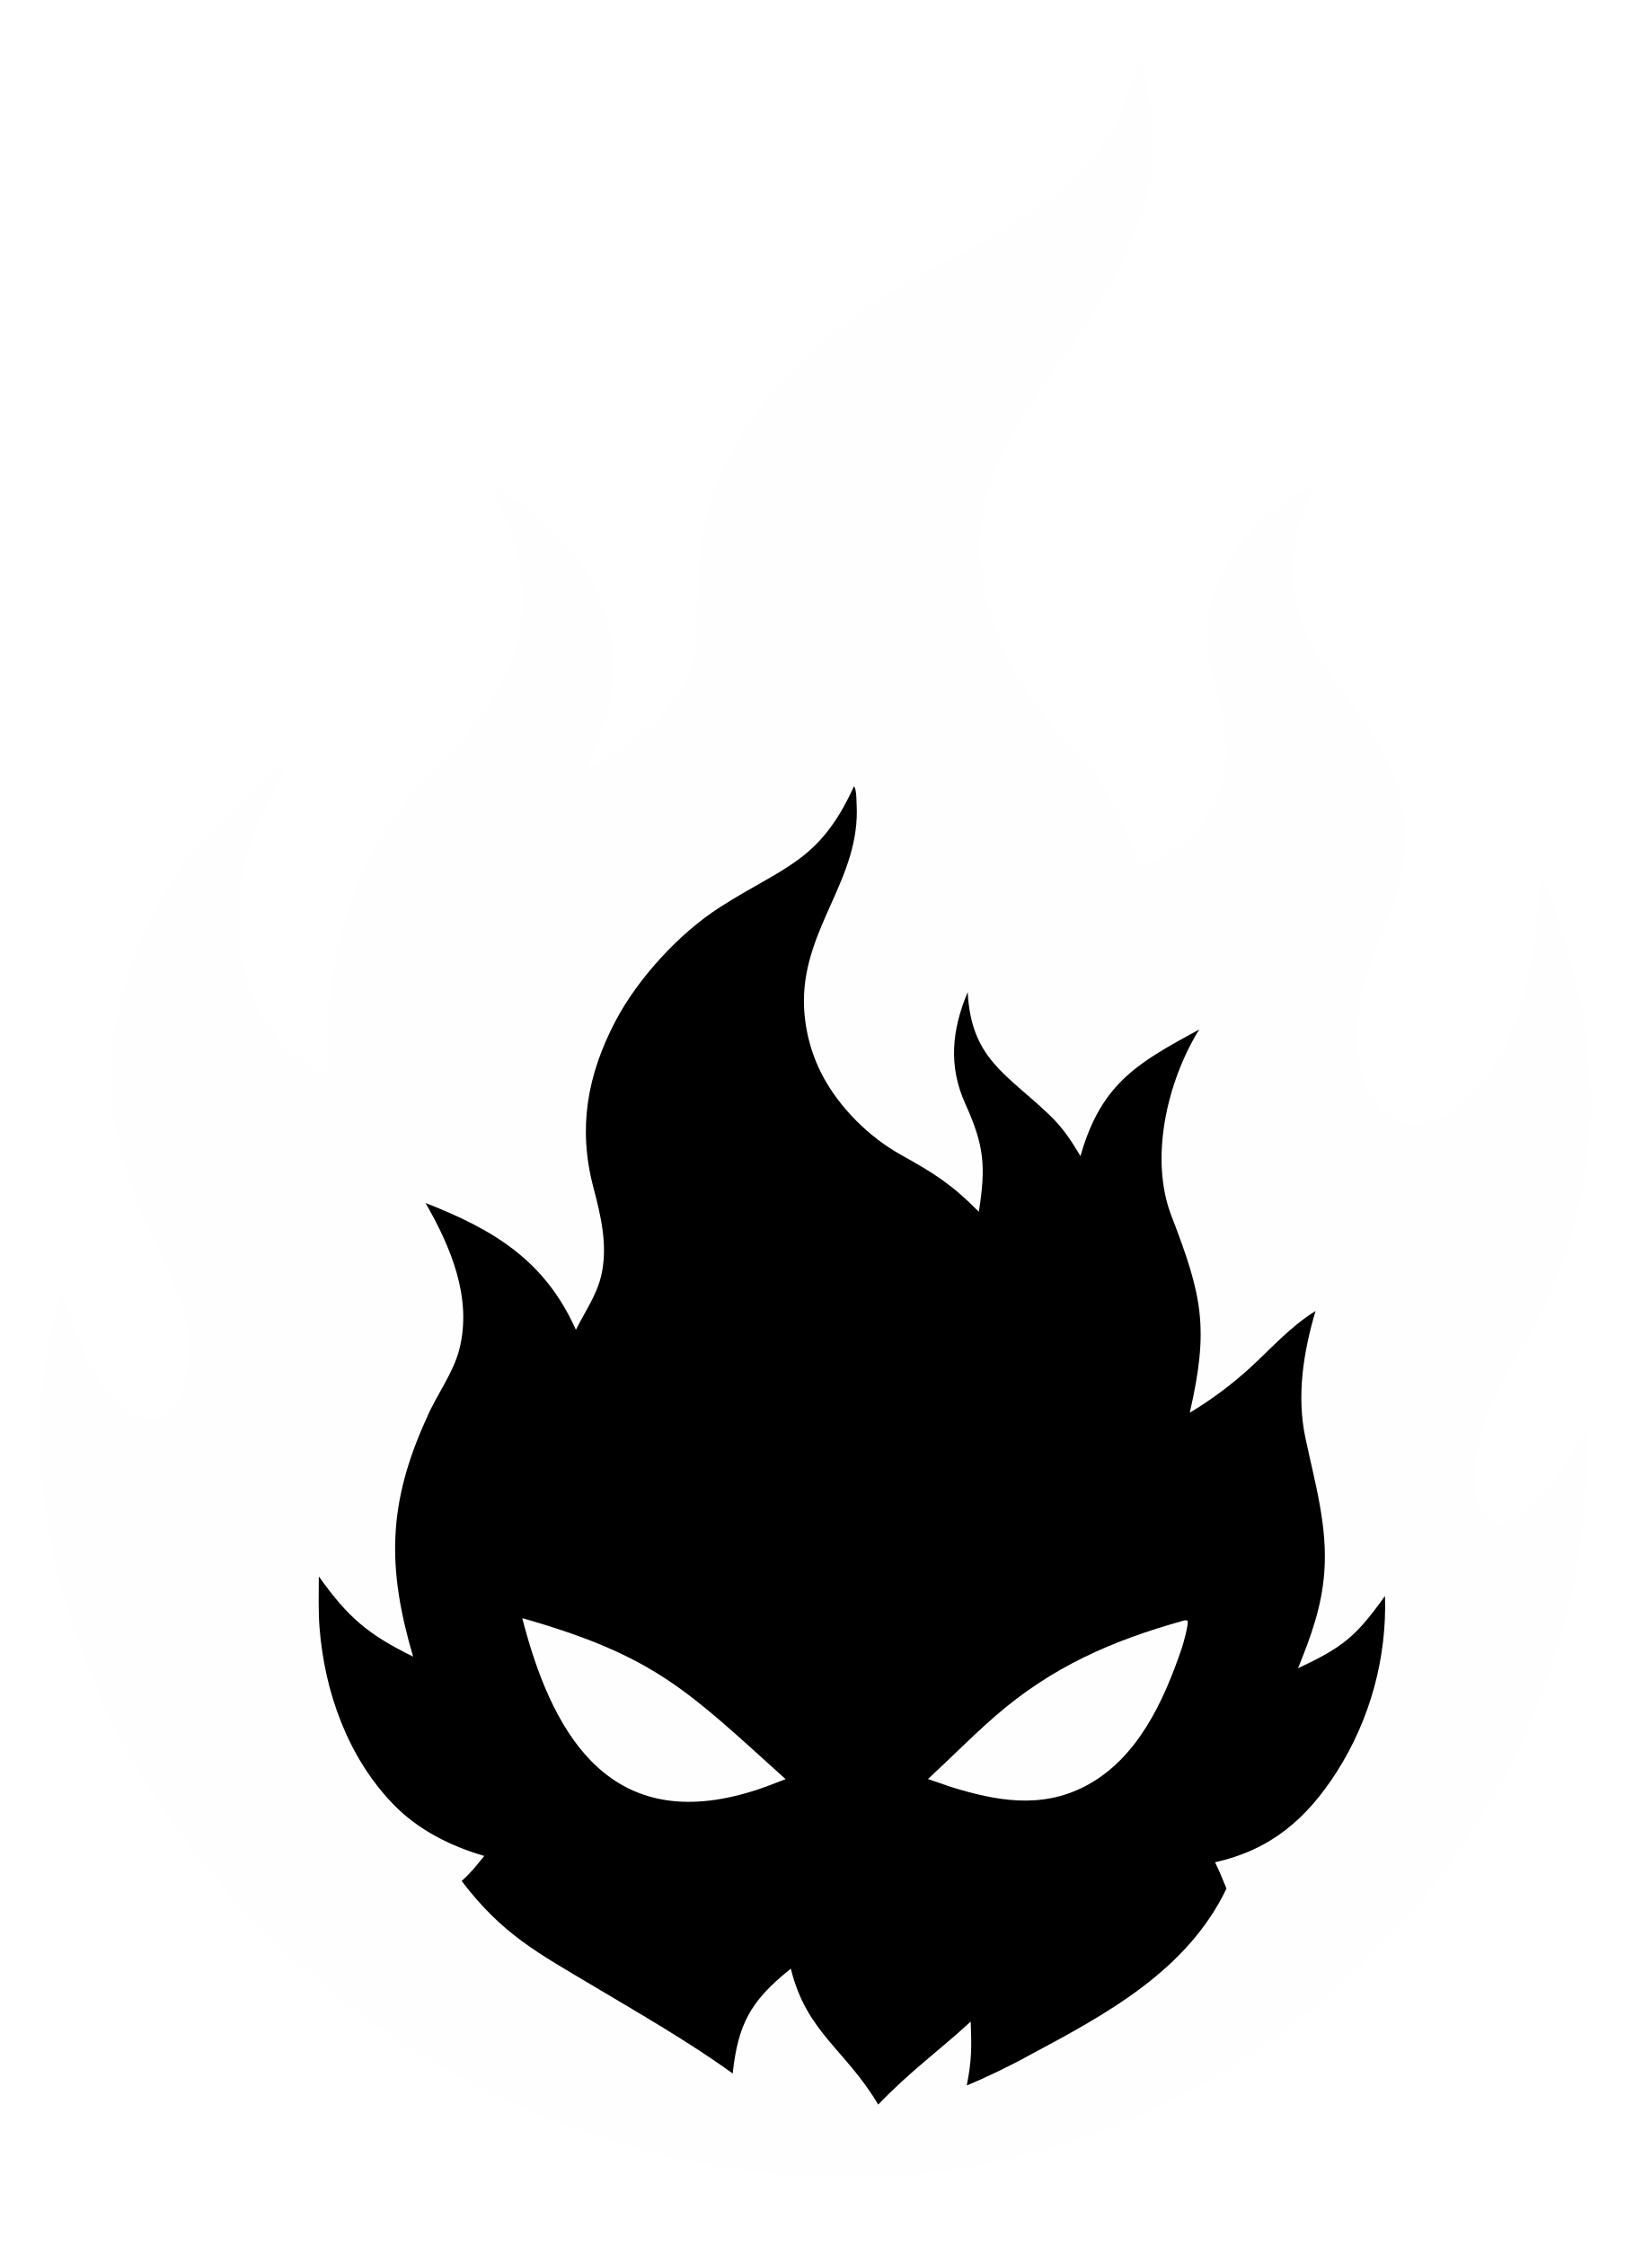
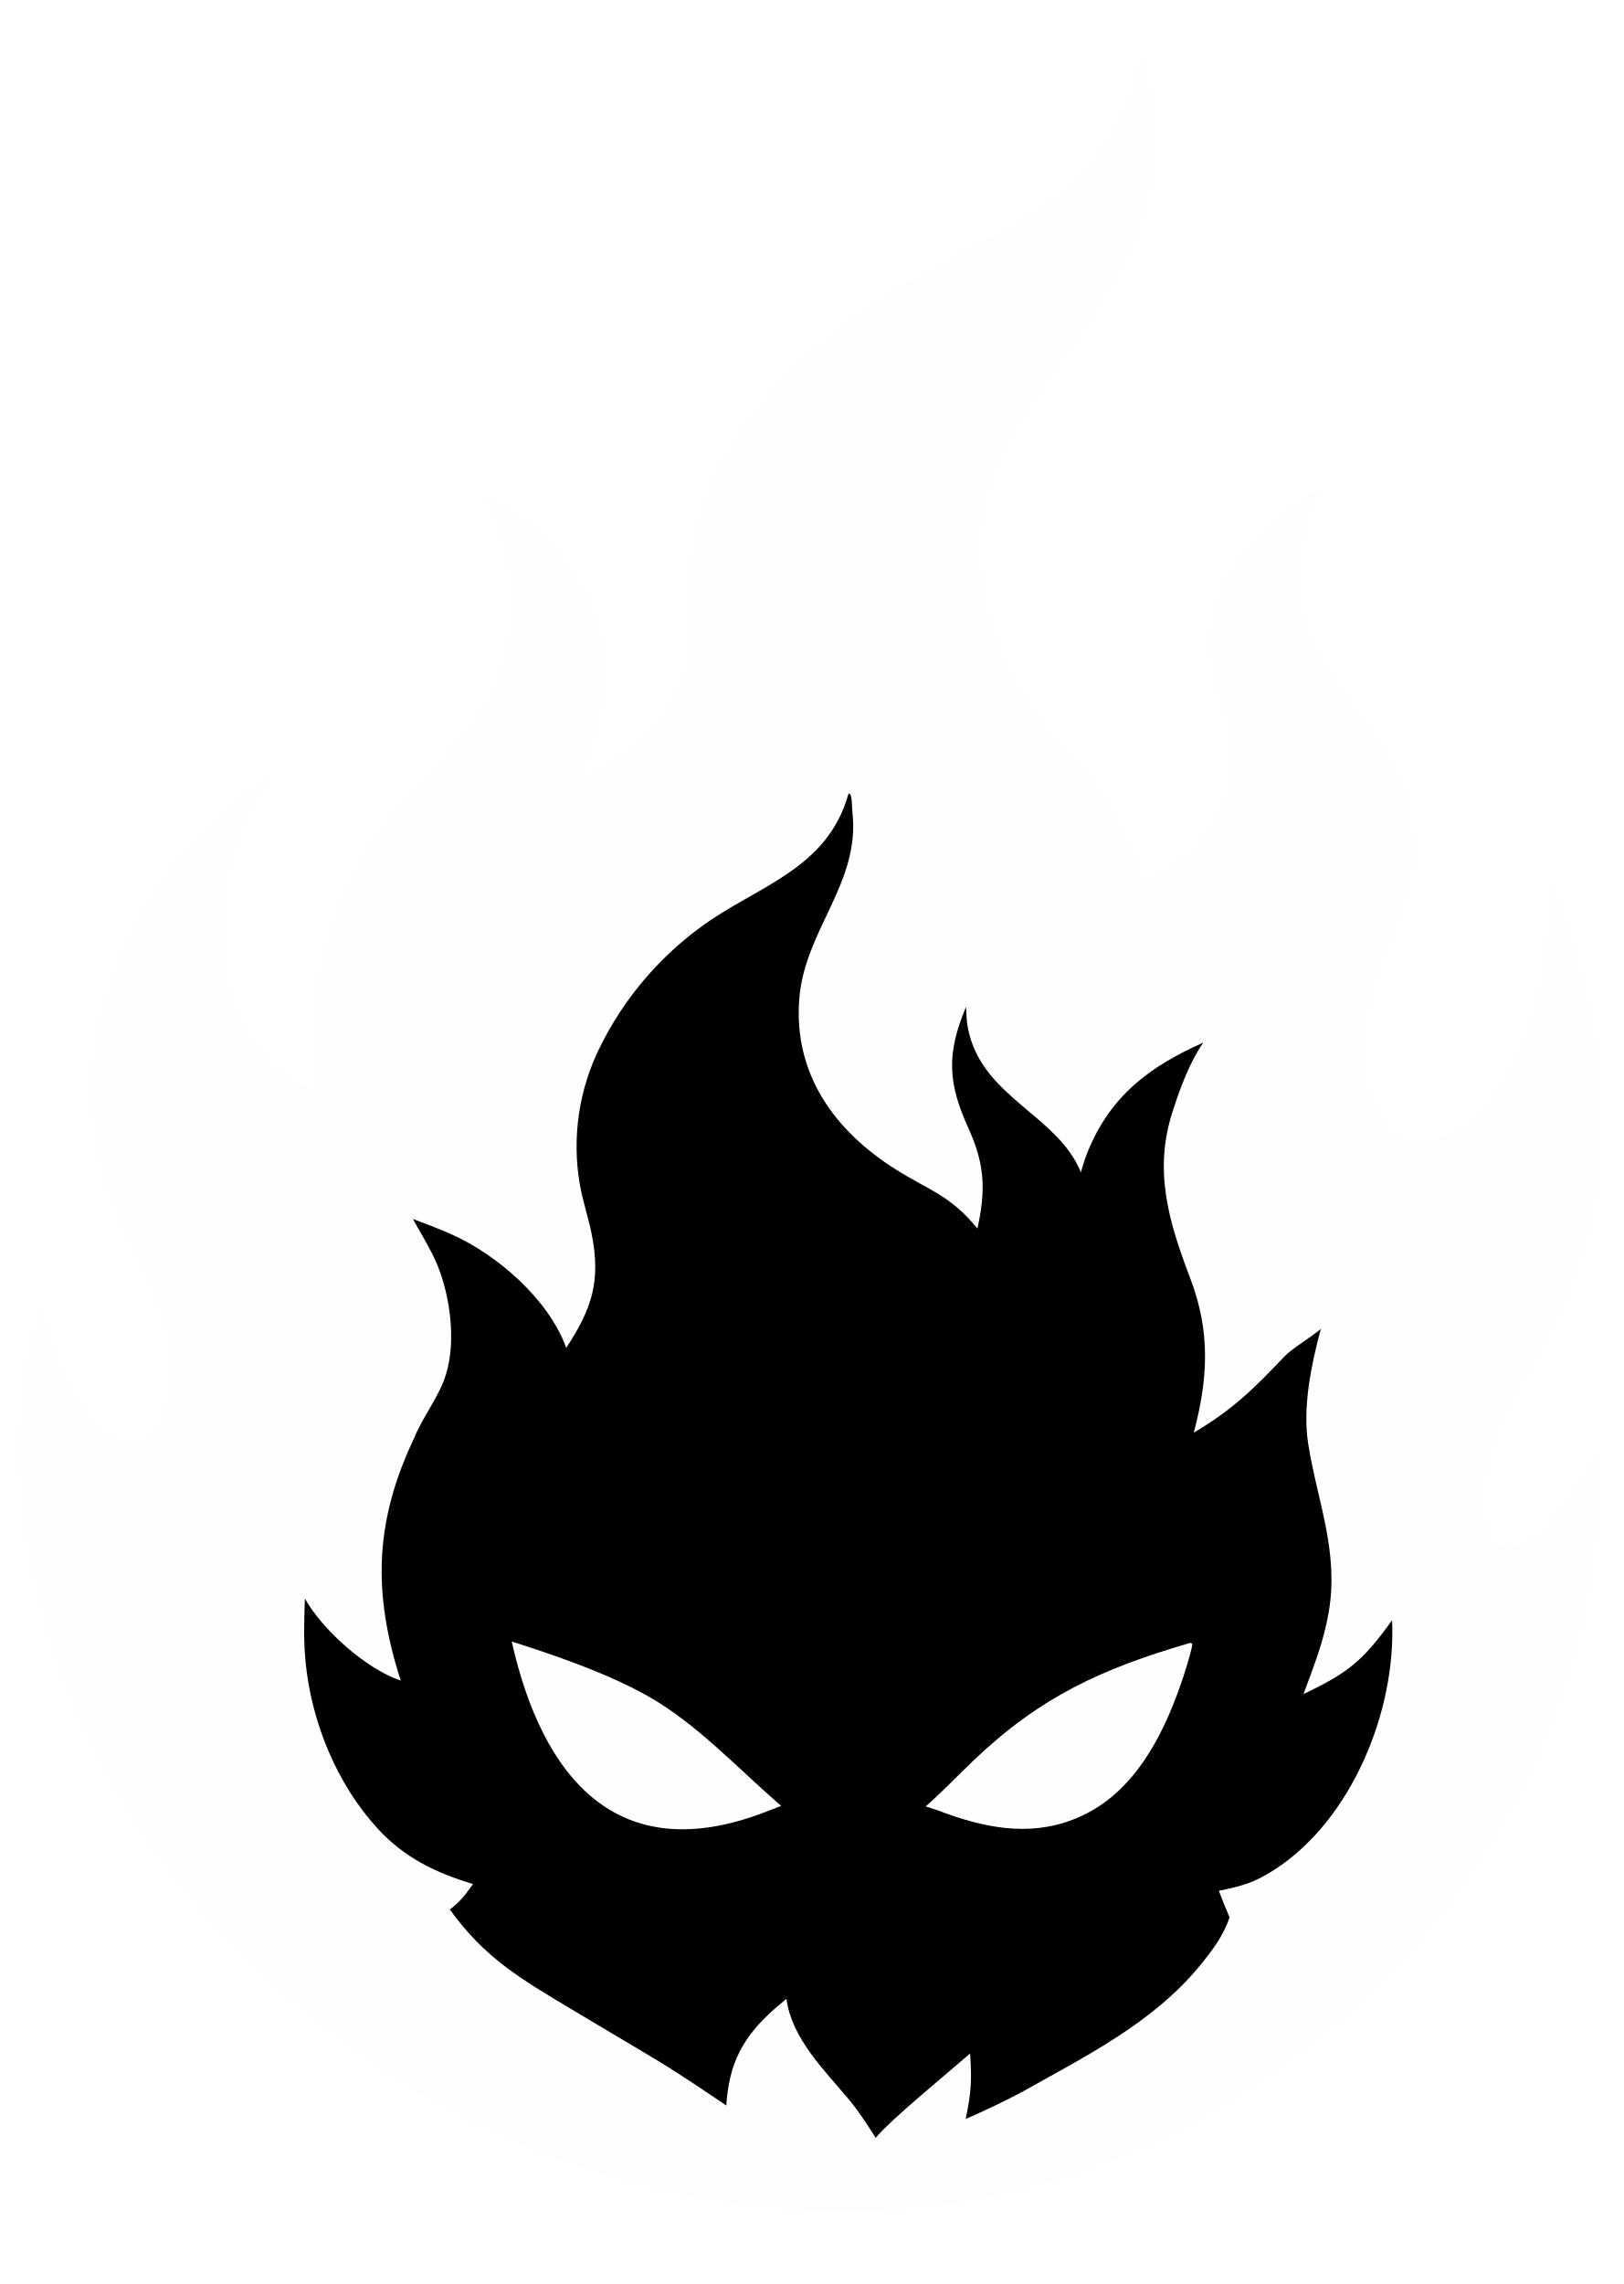
- <svg xmlns="http://www.w3.org/2000/svg" width="403" height="548" viewBox="0 0 403 548">
-   <clipPath id="cl_5">
-     <rect x="0" y="-4.5776367e-05" width="403.467" height="547.599" />
+ <svg xmlns="http://www.w3.org/2000/svg" width="413" height="581" viewBox="0 0 413 581">
+   <clipPath id="cl_3">
+     <rect width="413" height="581" />
  </clipPath>
-   <g clip-path="url(#cl_5)">
-     <path fill="#FEFEFE" transform="matrix(0.516603 0 0 0.516603 -59.4092 -72.3245)" d="M653.616 167.428C655.688 170.085 657.451 184.079 658.194 188.019C666.082 230.05 645.235 267.879 622.24 301.237C600.989 332.523 574.186 365.308 578.325 405.533C582.427 445.407 601.377 472.406 628.053 500.489C639.964 513.029 648.329 533.509 653.329 550.037C656.82 548.422 660.24 546.658 663.581 544.751C677.645 536.627 689.419 523.784 692.957 507.606C699.622 477.125 678.204 454.107 687.578 423.217C696.329 394.38 714.392 380.884 739.2 366.605C732.297 375.357 728.724 386.656 726.826 397.517C716.683 455.57 775.742 474.428 778.649 530.626C781.177 565.688 758.183 589.746 756.283 624.888C754.333 660.935 777.408 688.402 808.959 657.942C835.385 632.43 841.648 585.792 842.451 550.431C867.225 614.133 876.485 673.568 851.802 739.658C848.511 748.469 843.659 759.251 838.923 767.829C825.072 792.676 806.674 818.299 812.696 848.464C813.879 854.392 819.331 862.422 826.173 859.513C844.179 851.856 855.027 830.831 864.262 814.819C864.791 833.866 863.712 852.923 861.037 871.789C847.236 964.512 795.18 1044.79 720.234 1100.25C658.287 1146.29 582.693 1170.25 505.529 1168.29C485.157 1167.72 465.88 1164.78 445.8 1161.78C419.925 1157.28 386.897 1146.17 362.998 1135.94C270.643 1096.42 191.093 1018.18 155.124 923.858C137.56 877.802 128.703 827.923 137.329 778.919C138.837 770.348 140.917 756.961 144.433 749.017C149.104 765.603 153.129 778.374 162.554 793.085C175.308 812.992 194.77 820.144 202.418 791.921C209.843 764.522 193.731 740.192 183.248 716.041C179.033 706.188 175.419 696.089 172.426 685.799C167.416 667.403 166.151 648.189 168.706 629.295C173.716 591.483 193.871 552.438 220.747 525.681C230.414 516.056 242.441 506.003 253.322 497.662C248.345 505.35 243.941 513.404 239.901 521.623C219.069 563.992 221.992 625.729 270.423 648.325C265.826 598.041 281.21 543.226 316.708 507.142C359.448 463.695 377.301 427.398 346.36 368.314C371.127 383.084 387.093 396.234 398.497 423.702C410.818 453.379 403.844 476.011 392.078 503.677C417.018 489.611 444.232 468.979 444.387 438.349C444.561 403.909 444.079 383.365 461.423 352.145C483.872 311.738 518.961 285.665 559.343 264.551C588.548 249.281 620.07 232.445 638.717 204.178C646.834 191.969 648.163 180.507 653.331 168.102L653.616 167.428Z" />
-     <path transform="matrix(0.516603 0 0 0.516603 -59.4092 -72.3245)" d="M518.363 511.372C519.598 512.767 519.498 517.646 519.614 519.725C521.568 554.783 494.746 577.467 494.718 612.833C494.809 625.102 497.83 637.171 503.528 648.037C511.601 663.241 525.565 677.087 540.543 685.41C556.26 694.143 564.738 699.534 577.353 712.317C580.632 691.139 580.066 681.435 571.009 661.452C562.859 643.471 564.575 626.538 572.079 608.526C573.704 640.006 590.168 647.022 610.632 666.517C616.95 672.536 620.935 678.654 625.359 686.005L625.73 684.72C635.615 651.051 653.24 641.629 681.419 626.221C666.289 650.758 657.826 687.032 668.29 714.184C682.998 752.348 686.105 767.209 676.983 807.212C687.096 801.142 696.583 794.084 705.304 786.144C715.86 776.515 723.933 767.011 736.377 759.164C730.666 778.524 727.365 799.06 731.591 819.082C736.064 840.276 742.209 860.838 740.506 882.752C739.223 899.264 734.214 912.781 728.114 927.921C749.466 917.851 755.434 912.978 769.19 893.775C770.109 923.051 762.209 951.928 746.515 976.661C732.269 999.021 715.192 1013.69 688.924 1019.55C691.001 1023.85 692.539 1027.55 694.319 1031.96C675.708 1070.79 637.454 1091.35 600.798 1110.9C592.763 1115.4 580.061 1121.49 571.625 1124.98C574.022 1113.27 573.937 1106.59 573.51 1094.8C557.766 1109.23 545.33 1117.85 529.82 1133.98C514.321 1107.84 495.902 1099.98 488.544 1069.79L487.945 1070.27C469.248 1085.27 463.583 1096.38 461.078 1119.31C441.044 1104.74 416.914 1090.89 395.569 1078.16C368.711 1062.15 352.327 1053.66 333.049 1028.38C337.366 1024.61 340.138 1020.97 343.737 1016.55C327.845 1011.93 312.536 1004.27 300.929 992.32C279.31 970.056 268.284 939.132 265.915 908.577C265.335 901.09 265.562 892.098 265.597 884.53C279.386 903.912 288.812 911.948 310.128 922.403C297.727 880.237 298.06 850.002 316.743 809.26C321.35 798.535 329.096 788.565 331.985 777.186C338.144 752.929 327.826 728.767 315.998 708.158C347.928 720.683 372.269 735.058 387.019 768.053C391.189 759.729 396.859 751.616 398.977 742.494C402.247 728.419 398.826 714.259 395.228 700.584C387.898 672.72 392.416 647.647 405.679 622.318C416.209 602.208 435.776 580.834 454.908 568.566C485.337 549.054 502.032 547.221 518.363 511.372Z" />
-     <path fill="#FEFEFE" transform="matrix(0.516603 0 0 0.516603 -59.4092 -72.3245)" d="M361.673 904.24C424.729 922.188 439.786 938.562 486.076 980.284L477.736 983.471C473.334 985.121 468.848 986.54 464.297 987.722C400.633 1004.13 375.055 956.205 361.673 904.24Z" />
-     <path fill="#FEFEFE" transform="matrix(0.516603 0 0 0.516603 -59.4092 -72.3245)" d="M674.324 905.333C675.111 905.178 675.108 905.285 675.955 905.421C676.483 907.148 673.925 916.309 673.271 918.236C664.766 943.289 652.387 970.538 627.864 983.46C606.765 994.578 585.417 990.529 564.174 983.967L553.318 980.226C564.022 970.391 573.749 960.377 584.814 950.744C611.874 927.187 640.202 914.854 674.324 905.333Z" />
+   <g clip-path="url(#cl_3)">
+     <path fill="#FEFEFE" transform="translate(-68 -83)" d="M358.411 96.484C359.709 97.613 360.76 108.017 361.111 110.364C366.26 144.815 341.049 167.592 325.193 194.617C309.072 222.094 319.31 253.111 340.287 274.567C350.081 284.585 354.531 293.537 358.483 306.784C363.944 303.92 365.986 303.384 370.823 299.088C383.2 288.234 383.129 274.322 378.201 259.849C370.179 236.285 385.291 216.566 405.128 206.623C400.787 213.808 399.098 218.782 398.469 227.201C396.262 256.743 425.244 264.905 427.307 294.761C429.535 314.833 416.34 326.555 415.038 346.386C413.75 366.008 425.074 383.205 443.586 366.213C458.681 352.357 462.178 325.981 462.72 306.336C463.602 310.04 465.609 314.654 466.835 318.388C477.266 350.177 479.259 384.099 465.699 415.152C463.587 420.008 461.194 424.737 458.534 429.316C455.987 433.698 453.037 438.169 450.885 442.731C446.604 451.807 443.381 462.325 446.761 472.222C448.853 478.346 453.865 476.809 457.875 473.765C464.752 468.167 470.889 459.446 474.366 451.364C474.675 463.487 474.291 475.774 472.133 487.729C456.553 574.059 378.998 641.52 291.462 645.551C275.387 646.292 260.2 644.844 244.391 642.008C190.836 631.641 143.059 601.706 110.369 558.037C83.909 522.517 65.969 470.862 75.634 426.323C76.466 422.488 77.944 418.752 78.484 414.826L78.544 414.37C80.182 423.932 85.091 435.609 91.138 443.008C98.29 451.761 106.88 452.29 110.425 440.293C113.103 432.51 111.413 422.083 108.101 414.421C103.91 404.727 99.317 396.81 95.838 386.488C92.485 376.659 91.025 366.284 91.535 355.912C92.825 331.44 107.416 303.871 126.071 288.063C129.983 284.748 134.148 281.822 137.95 278.411C135.938 282.7 133.266 286.739 131.133 291.092C121.164 311.441 121.042 338.426 138.795 354.631C141.296 356.915 144.687 358.424 147.426 360.436L147.695 360.636C147.959 356.238 147.676 350.107 147.759 345.503C147.923 339.223 148.715 332.974 150.124 326.852C152.792 314.932 158.473 302.436 165.695 292.579C177.444 276.542 193.482 266.663 197.646 245.81C200.18 233.119 196.835 218.084 189.845 207.371C192.961 209.451 196.821 211.286 199.839 213.476C207.976 219.382 215.27 228.784 218.824 238.159C224.59 253.372 221.334 267.013 215.014 281.167C217.524 279.485 220.836 278.064 223.507 276.347C234.516 269.269 243.317 257.968 244.027 244.492C244.191 241.362 243.848 237.389 243.761 234.21C243.579 228.291 244.21 222.376 245.636 216.628C251.476 192.43 271.799 171.104 292.444 158.43C315.325 144.383 343.494 135.893 354.864 108.937C356.48 105.106 357.438 100.538 358.411 96.484Z" />
+     <path transform="translate(-68 -83)" d="M283.915 284.817L284.344 285.048C284.852 286.032 284.743 288.384 284.889 289.663C286.927 307.568 272.814 319.496 271.38 336.918C269.795 356.184 280.369 370.709 295.985 380.52C304.515 385.879 309.951 387.15 316.687 395.529C318.861 385.772 318.581 379.195 314.43 370.065C309.1 358.34 308.826 351.048 313.787 339.118C313.983 341.562 313.828 342.396 314.356 344.923C317.96 362.181 337.076 366.6 343.03 381.222C343.474 379.538 344.014 377.881 344.648 376.259C350.382 361.835 360.551 354.246 374.176 348.216C370.945 352.69 368.231 359.864 366.612 364.982C361.31 380.424 365.3 393.626 370.863 408.226C376.021 421.763 375.398 433.623 371.744 447.43C381.542 441.652 386.992 436.314 394.759 428.1C396.736 426.01 401.477 423.261 404.067 421.044C401.606 430.206 399.372 441.055 400.869 450.377C403.242 465.159 408.741 477.805 406.055 493.221C404.744 500.743 402.324 506.71 399.652 513.93C411.082 508.495 414.761 505.507 422.193 495.153C423.268 518.172 411.934 545.947 392.257 558.62C387 562.006 384.058 562.727 378.127 563.977C378.979 566.251 379.886 568.504 380.846 570.734C379.263 575.502 376.282 579.399 373.128 583.218C361.19 597.676 344.048 606.157 327.854 615.253C323.221 617.685 318.5 619.946 313.701 622.03C315.123 615.246 315.292 612.223 314.832 605.369C309.24 610.263 294.868 621.95 290.812 626.813C288.861 623.739 286.415 619.964 284.096 617.184C277.832 609.673 269.464 601.625 268.097 591.443C267.148 592.224 266.211 593.02 265.286 593.829C257.088 601.024 253.507 607.663 252.794 618.591C246.747 614.495 239.81 609.812 233.535 606.097L213.656 594.26C200.433 586.318 191.495 581.229 182.457 568.749C185.256 566.549 186.303 565.127 188.354 562.251C178.929 559.441 170.886 555.555 164.104 548.172C153.668 536.809 147.236 521.031 145.745 505.743C145.202 500.17 145.389 495.156 145.573 489.624C150.03 497.588 161.078 507.515 169.964 510.508C162.778 488.208 163.29 470.014 173.37 448.831C175.604 443.271 179.721 438.332 181.477 432.622C184.078 424.166 182.58 412.665 179.155 404.479C177.656 400.897 174.93 396.522 173.061 393.075C176.34 394.29 179.322 395.436 182.519 396.828C194.294 401.955 207.649 413.495 212.068 425.871C218.571 415.942 221.001 408.908 218.48 396.588C217.666 392.609 216.214 388.278 215.526 384.284C213.462 372.296 215.304 359.961 220.78 349.098C226.724 337.156 235.435 326.806 246.186 318.909C260.332 308.396 278.525 304.398 283.915 284.817Z" />
+     <path fill="#FEFEFE" transform="translate(-68 -83)" d="M198.199 500.564C209.416 504.142 222.217 508.542 232.454 514.232C245.201 521.317 255.774 532.935 266.758 542.373L262.86 543.884C225.041 558.543 205.976 535.13 198.199 500.564Z" />
+     <path fill="#FEFEFE" transform="translate(-68 -83)" d="M370.772 500.932C371.193 500.937 370.973 500.875 371.382 501.243C371.129 503.351 369.095 509.586 368.312 511.806C363.663 524.977 356.569 538.679 343.297 544.889C331.749 550.292 320.246 548.422 308.747 544.318C307.411 543.741 304.979 542.997 303.53 542.504C306.958 539.559 312.307 534.063 315.817 530.717C332.749 514.571 348.483 507.413 370.772 500.932Z" />
  </g>
</svg>
